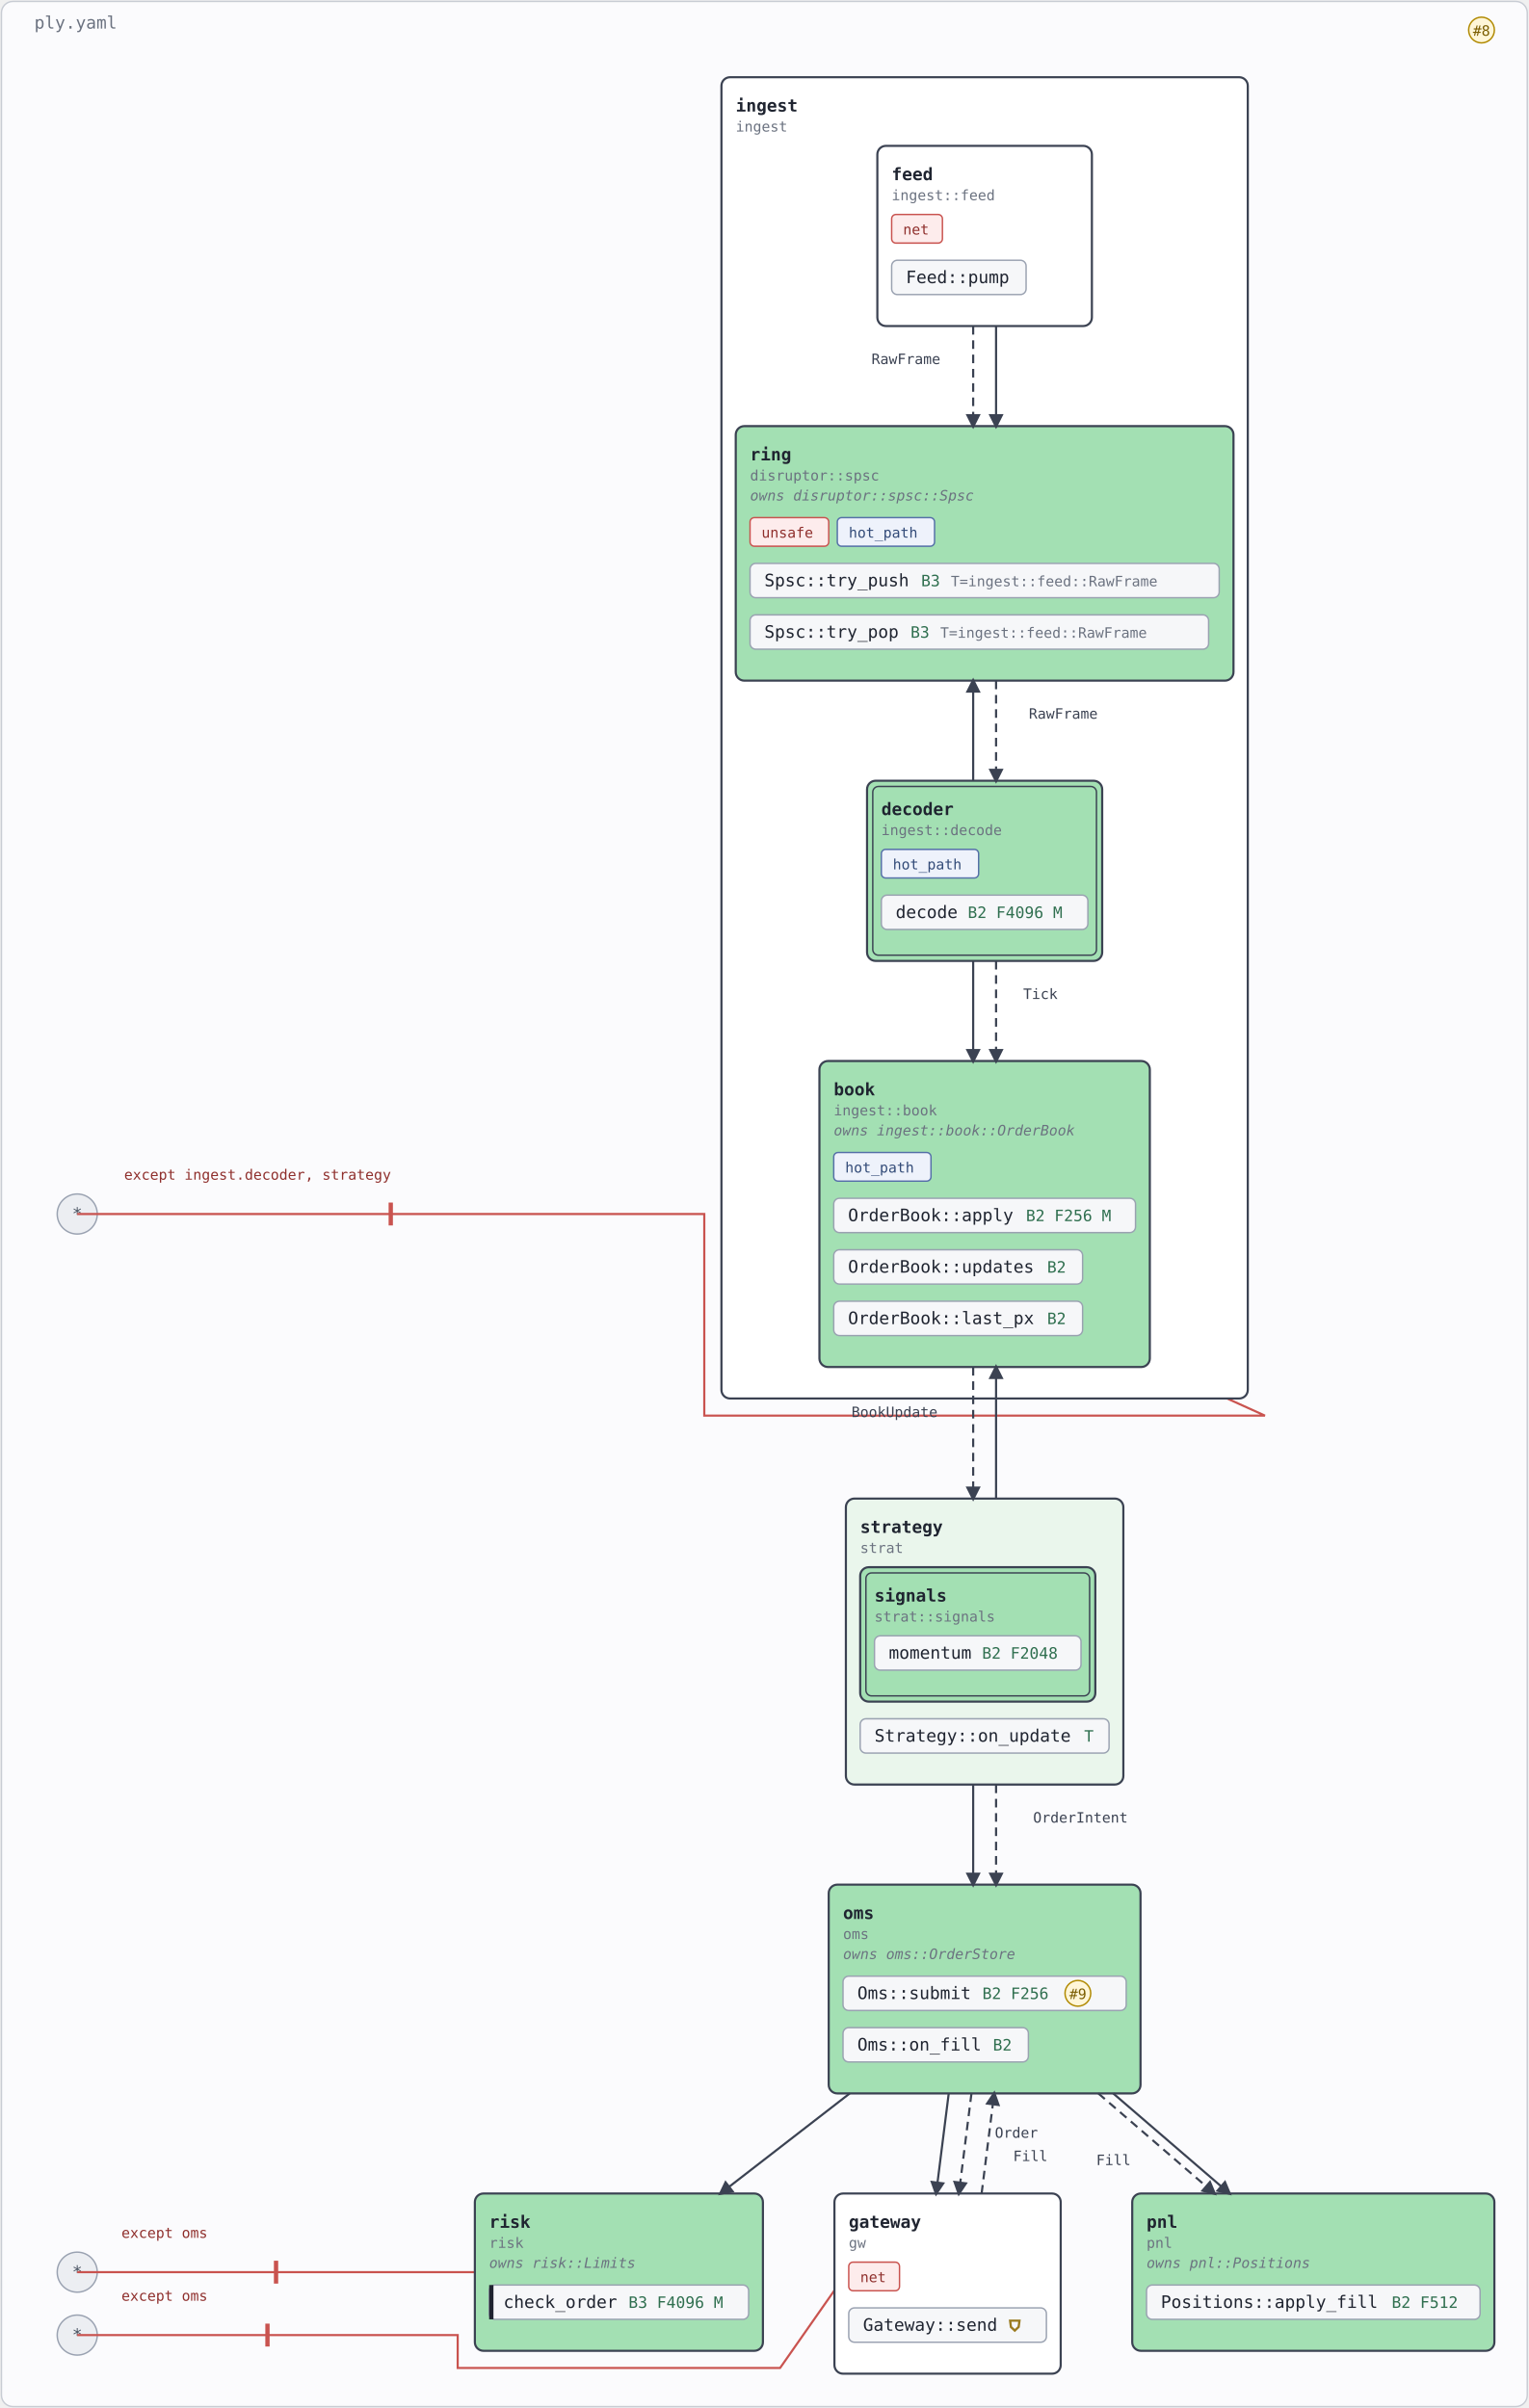
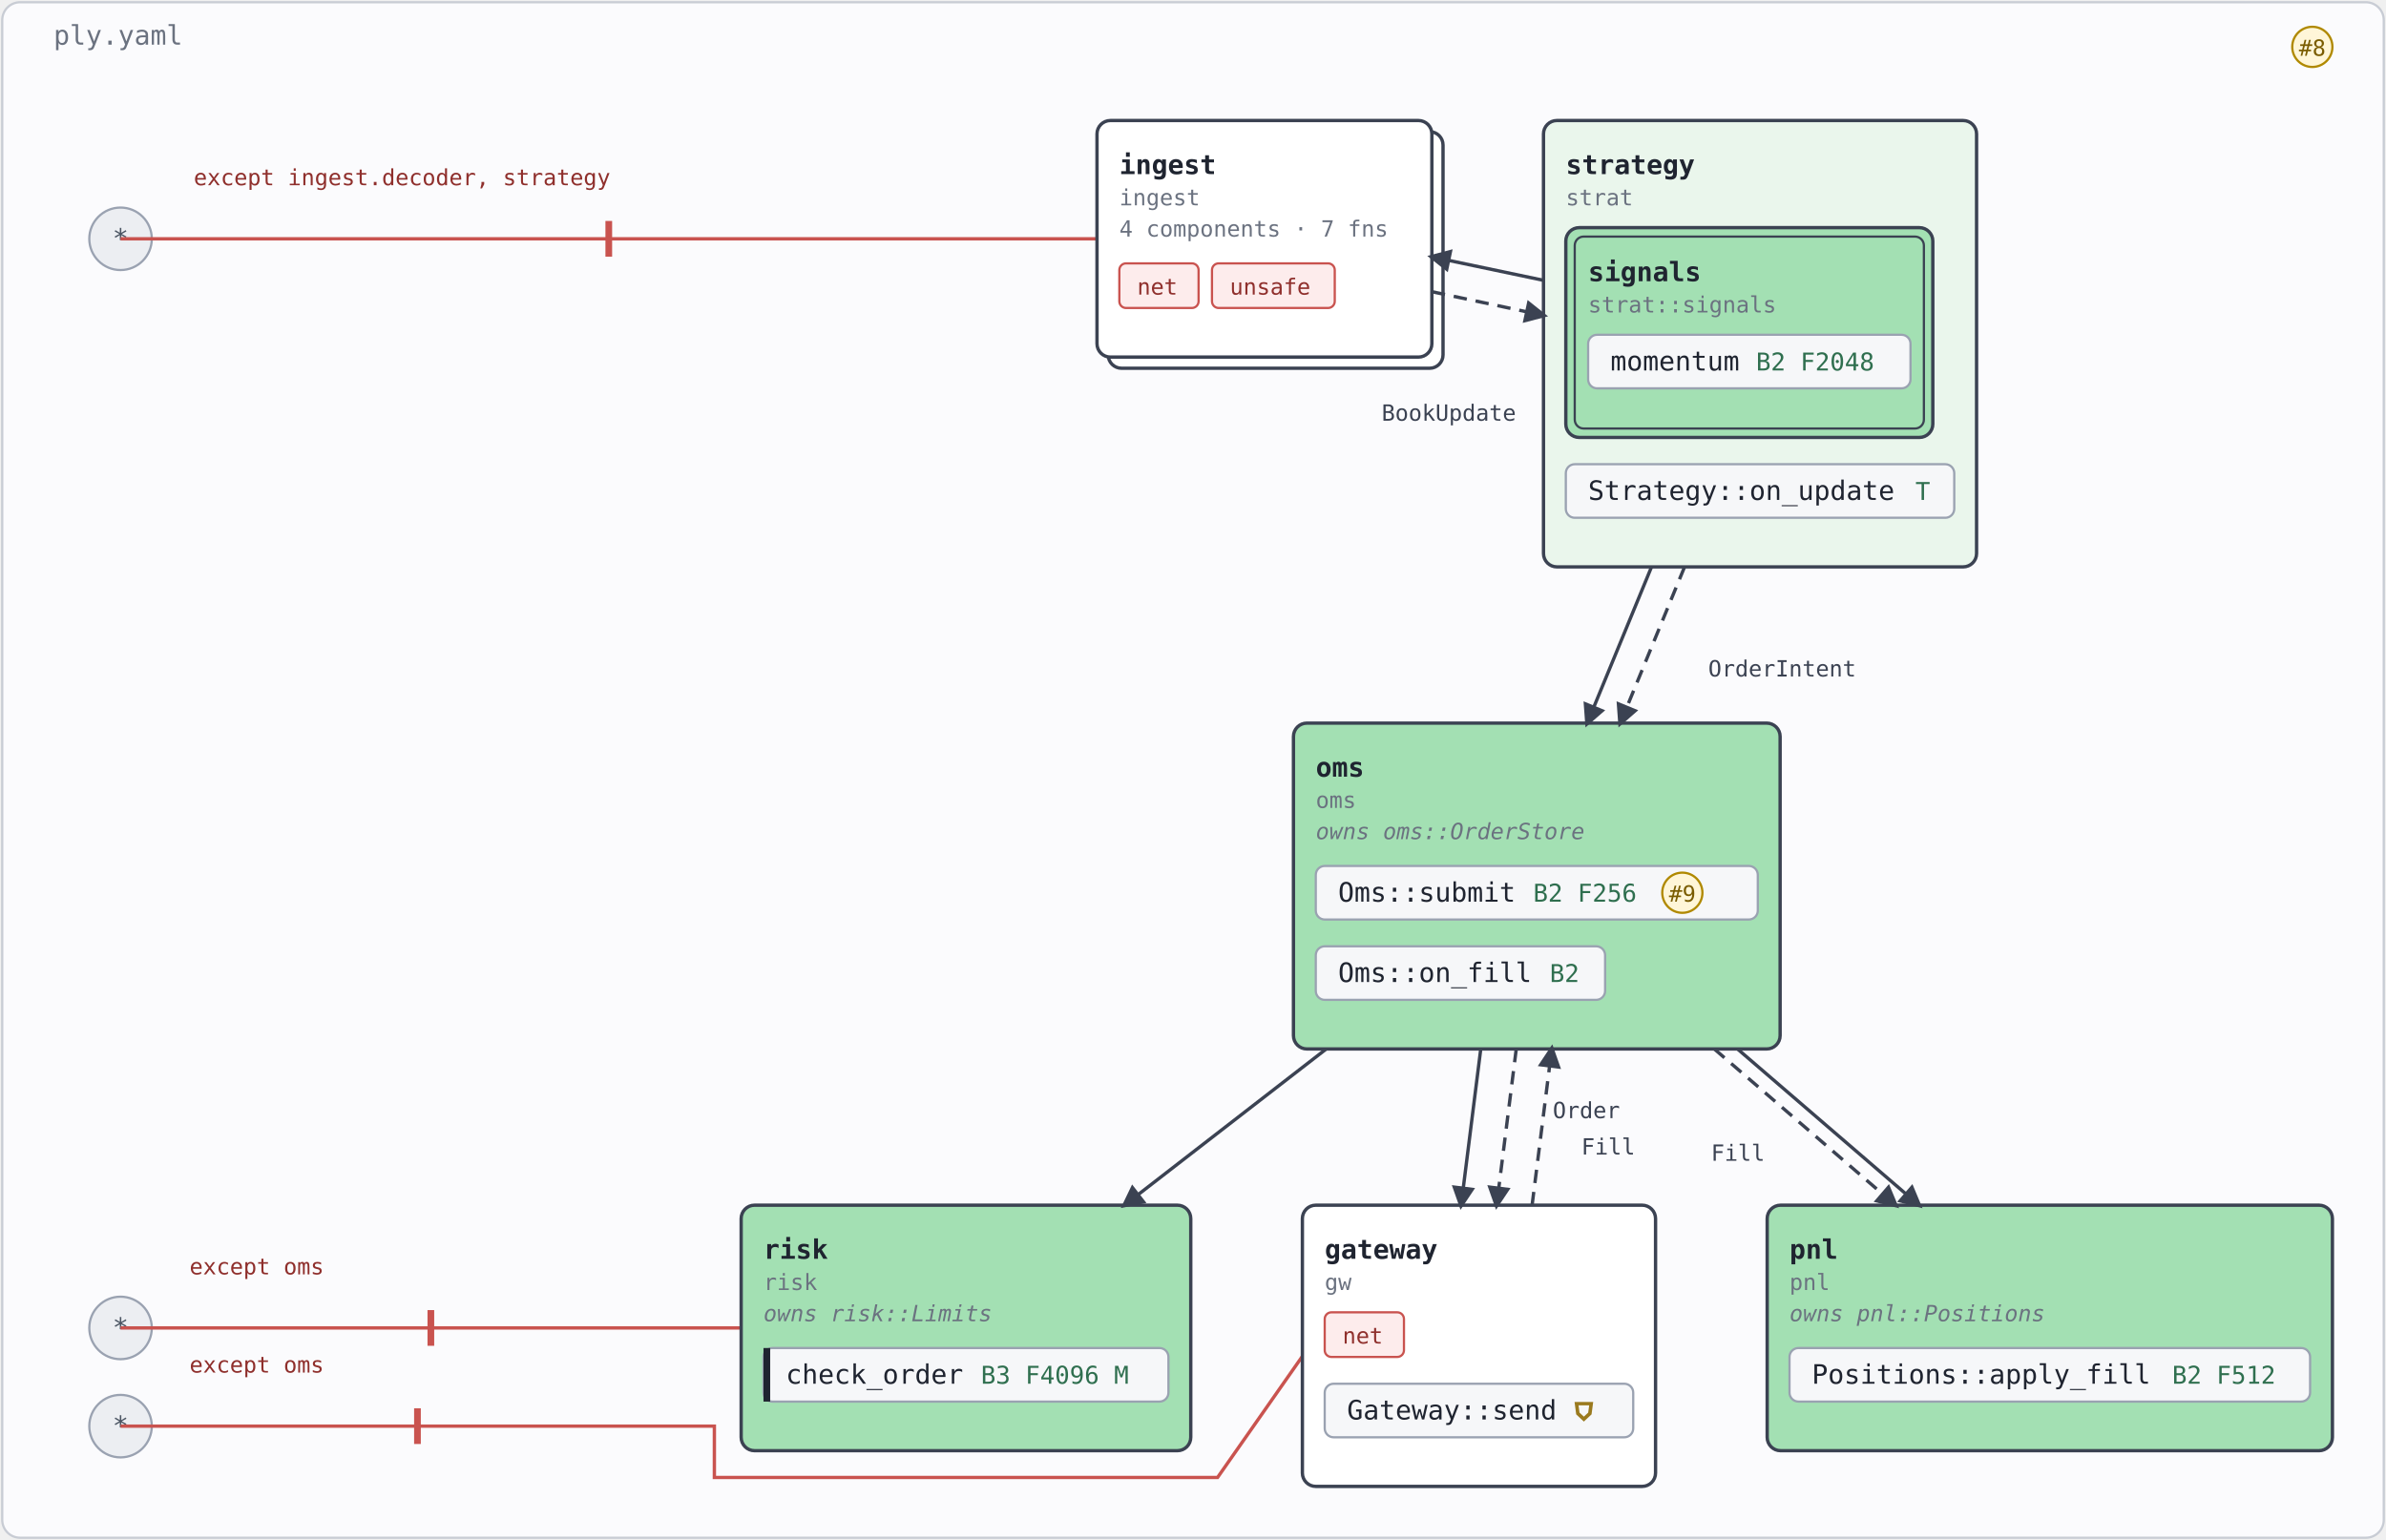
- <svg xmlns="http://www.w3.org/2000/svg" width="1068.8" height="1684.0" viewBox="0 0 1068.8 1684.0" font-family="monospace" font-size="12">
-   <style>.workspace-frame{fill:#fbfbfd;stroke:#c8ccd4}.workspace-title{fill:#6b7280}.component-box{stroke:#3b4252;stroke-width:1.5}.hollow-box{stroke-dasharray:6 4}.pure-seal{fill:none;stroke:#3b4252}.component-name{fill:#1f2430;font-weight:bold}.component-anchor{fill:#6b7280;font-size:10px}.component-owns{fill:#6b7280;font-size:10px;font-style:italic}.ceiling-unclaimed{fill:#fff}.ceiling-tested{fill:#eaf6ec}.ceiling-fuzzed{fill:#cdeed3}.ceiling-bounded{fill:#a3e0b3}.ceiling-proved{fill:#78d194}.contract-mark{fill:#1f2430}.cap-badge rect{fill:#fdecec;stroke:#c9534f}.cap-badge text{fill:#8f2f2c;font-size:10px}.profile-tag rect{fill:#eef2fb;stroke:#5570a8}.profile-tag text{fill:#334b78;font-size:10px}.fn-chip-box{fill:#f6f7f9;stroke:#9aa2b1}.fn-name{fill:#1f2430}.fn-checks{fill:#2f6f4f;font-size:11px}.fn-check-with{fill:#6b7280;font-size:10px}.fn-shield{fill:none;stroke:#9a7a1f;font-size:13px}.unresolved-pin circle,.registry-pin circle{fill:#fff6d8;stroke:#b08900}.pin-label{fill:#7a5c00;font-size:10px;text-anchor:middle}.edge-line{fill:none;stroke:#3b4252;stroke-width:1.5}.edge-label{fill:#3b4252;font-size:10px;text-anchor:middle}.deny-line{fill:none;stroke:#c9534f;stroke-width:1.5}.deny-bar{stroke:#c9534f;stroke-width:3}.deny-except{fill:#8f2f2c;font-size:10px;text-anchor:middle}.any-node circle{fill:#eceef2;stroke:#9aa2b1}.any-label{fill:#4b5563;text-anchor:middle}#arrow path{fill:#3b4252}</style>
+ <svg xmlns="http://www.w3.org/2000/svg" width="1068.8" height="690.0" viewBox="0 0 1068.8 690.0" font-family="monospace" font-size="12">
+   <style>.workspace-frame{fill:#fbfbfd;stroke:#c8ccd4}.workspace-title{fill:#6b7280}.component-box{stroke:#3b4252;stroke-width:1.5}.hollow-box{stroke-dasharray:6 4}.collapsed-stack{stroke:#3b4252;stroke-width:1.5}.pure-seal{fill:none;stroke:#3b4252}.component-name{fill:#1f2430;font-weight:bold}.component-anchor{fill:#6b7280;font-size:10px}.component-owns{fill:#6b7280;font-size:10px;font-style:italic}.ceiling-unclaimed{fill:#fff}.ceiling-tested{fill:#eaf6ec}.ceiling-fuzzed{fill:#cdeed3}.ceiling-bounded{fill:#a3e0b3}.ceiling-proved{fill:#78d194}.contract-mark{fill:#1f2430}.cap-badge rect{fill:#fdecec;stroke:#c9534f}.cap-badge text{fill:#8f2f2c;font-size:10px}.profile-tag rect{fill:#eef2fb;stroke:#5570a8}.profile-tag text{fill:#334b78;font-size:10px}.fn-chip-box{fill:#f6f7f9;stroke:#9aa2b1}.fn-name{fill:#1f2430}.fn-checks{fill:#2f6f4f;font-size:11px}.fn-check-with{fill:#6b7280;font-size:10px}.fn-shield{fill:none;stroke:#9a7a1f;font-size:13px}.unresolved-pin circle,.registry-pin circle{fill:#fff6d8;stroke:#b08900}.pin-label{fill:#7a5c00;font-size:10px;text-anchor:middle}.edge-line{fill:none;stroke:#3b4252;stroke-width:1.5}.edge-label{fill:#3b4252;font-size:10px;text-anchor:middle}.deny-line{fill:none;stroke:#c9534f;stroke-width:1.5}.deny-bar{stroke:#c9534f;stroke-width:3}.deny-except{fill:#8f2f2c;font-size:10px;text-anchor:middle}.any-node circle{fill:#eceef2;stroke:#9aa2b1}.any-label{fill:#4b5563;text-anchor:middle}#arrow path{fill:#3b4252}</style>
  <defs>
    <marker id="arrow" viewBox="0 0 10 10" refX="8" refY="5" markerWidth="7" markerHeight="7" orient="auto-start-reverse">
      <path d="M 0 0 L 10 5 L 0 10 z" />
    </marker>
  </defs>
-   <rect class="workspace-frame" x="1" y="1" width="1066.8" height="1682.0" rx="8" />
+   <rect class="workspace-frame" x="1" y="1" width="1066.8" height="688.0" rx="8" />
  <text class="workspace-title" x="24.0" y="20">ply.yaml</text>
  <g class="any-node">
-     <circle cx="54.0" cy="849.0" r="14.0" />
-     <text class="any-label" x="54.0" y="853.0">*</text>
+     <circle cx="54.0" cy="107.0" r="14.0" />
+     <text class="any-label" x="54.0" y="111.0">*</text>
  </g>
  <g class="deny-rule">
-     <path class="deny-line" d="M 54.0 849.0 L 492.4 849.0 L 492.4 990.0 L 884.4 990.0 L 572.9 849.0" />
-     <line class="deny-bar" x1="273.2" y1="841.0" x2="273.2" y2="857.0" />
-     <text class="deny-except" x="180.1" y="825.0">except ingest.decoder, strategy</text>
+     <path class="deny-line" d="M 54.0 107.0 L 491.4 107.0" />
+     <line class="deny-bar" x1="272.7" y1="99.0" x2="272.7" y2="115.0" />
+     <text class="deny-except" x="180.1" y="83.0">except ingest.decoder, strategy</text>
  </g>
  <g class="any-node">
-     <circle cx="54.0" cy="1589.0" r="14.0" />
-     <text class="any-label" x="54.0" y="1593.0">*</text>
+     <circle cx="54.0" cy="595.0" r="14.0" />
+     <text class="any-label" x="54.0" y="599.0">*</text>
  </g>
  <g class="deny-rule">
-     <path class="deny-line" d="M 54.0 1589.0 L 332.0 1589.0" />
-     <line class="deny-bar" x1="193.0" y1="1581.0" x2="193.0" y2="1597.0" />
-     <text class="deny-except" x="115.0" y="1565.0">except oms</text>
+     <path class="deny-line" d="M 54.0 595.0 L 332.0 595.0" />
+     <line class="deny-bar" x1="193.0" y1="587.0" x2="193.0" y2="603.0" />
+     <text class="deny-except" x="115.0" y="571.0">except oms</text>
  </g>
  <g class="any-node">
-     <circle cx="54.0" cy="1633.0" r="14.0" />
-     <text class="any-label" x="54.0" y="1637.0">*</text>
+     <circle cx="54.0" cy="639.0" r="14.0" />
+     <text class="any-label" x="54.0" y="643.0">*</text>
  </g>
  <g class="deny-rule">
-     <path class="deny-line" d="M 54.0 1633.0 L 320.0 1633.0 L 320.0 1656.0 L 545.4 1656.0 L 583.4 1601.7" />
-     <line class="deny-bar" x1="187.0" y1="1625.0" x2="187.0" y2="1641.0" />
-     <text class="deny-except" x="115.0" y="1609.0">except oms</text>
+     <path class="deny-line" d="M 54.0 639.0 L 320.0 639.0 L 320.0 662.0 L 545.4 662.0 L 583.4 607.7" />
+     <line class="deny-bar" x1="187.0" y1="631.0" x2="187.0" y2="647.0" />
+     <text class="deny-except" x="115.0" y="615.0">except oms</text>
  </g>
  <g class="registry-pin">
    <circle cx="1035.8" cy="21.0" r="9.0" />
    <text class="pin-label" x="1035.8" y="25.0">#8</text>
  </g>
-   <g transform="translate(504.4,54.0)">
+   <g transform="translate(491.4,54.0)">
    <g class="component" data-name="ingest">
-       <rect class="component-box ceiling-unclaimed" x="0" y="0" width="368.0" height="924.0" rx="6" />
+       <rect class="collapsed-stack ceiling-unclaimed" x="5.0" y="5.0" width="150.0" height="106.0" rx="6" />
+       <rect class="component-box ceiling-unclaimed" x="0" y="0" width="150.0" height="106.0" rx="6" />
      <text class="component-name" x="10.0" y="24.0">ingest</text>
      <text class="component-anchor" x="10.0" y="38.0">ingest</text>
-       <g transform="translate(109.0,48.0)">
-         <g class="component" data-name="feed">
-           <rect class="component-box ceiling-unclaimed" x="0" y="0" width="150.0" height="126.0" rx="6" />
-           <text class="component-name" x="10.0" y="24.0">feed</text>
-           <text class="component-anchor" x="10.0" y="38.0">ingest::feed</text>
-           <g class="cap-badge">
-             <rect x="10.0" y="48.0" width="35.5" height="20.0" rx="3" />
-             <text x="18.0" y="62.0">net</text>
-           </g>
-           <g transform="translate(10.0,80.0)">
-             <g class="fn-chip" data-fn="Feed::pump">
-               <rect class="fn-chip-box" x="0" y="0" width="94.0" height="24.0" rx="4" />
-               <text class="fn-name" x="10.0" y="16.0">Feed::pump</text>
-             </g>
-           </g>
-         </g>
+       <text class="component-anchor" x="10.0" y="52.0">4 components · 7 fns</text>
+       <g class="cap-badge">
+         <rect x="10.0" y="64.0" width="35.5" height="20.0" rx="3" />
+         <text x="18.0" y="78.0">net</text>
      </g>
-       <g transform="translate(10.0,244.0)">
-         <g class="component" data-name="ring">
-           <rect class="component-box ceiling-bounded" x="0" y="0" width="348.0" height="178.0" rx="6" />
-           <text class="component-name" x="10.0" y="24.0">ring</text>
-           <text class="component-anchor" x="10.0" y="38.0">disruptor::spsc</text>
-           <text class="component-owns" x="10.0" y="52.0">owns disruptor::spsc::Spsc</text>
-           <g class="cap-badge">
-             <rect x="10.0" y="64.0" width="55.0" height="20.0" rx="3" />
-             <text x="18.0" y="78.0">unsafe</text>
-           </g>
-           <g class="profile-tag">
-             <rect x="71.0" y="64.0" width="68.0" height="20.0" rx="3" />
-             <text x="79.0" y="78.0">hot_path</text>
-           </g>
-           <g transform="translate(10.0,96.0)">
-             <g class="fn-chip" data-fn="Spsc::try_push">
-               <rect class="fn-chip-box" x="0" y="0" width="328.0" height="24.0" rx="4" />
-               <text class="fn-name" x="10.0" y="16.0">Spsc::try_push</text>
-               <text class="fn-checks" x="119.6" y="16.0">B3</text>
-               <text class="fn-check-with" x="140.4" y="16.0">T=ingest::feed::RawFrame</text>
-             </g>
-           </g>
-           <g transform="translate(10.0,132.0)">
-             <g class="fn-chip" data-fn="Spsc::try_pop">
-               <rect class="fn-chip-box" x="0" y="0" width="320.6" height="24.0" rx="4" />
-               <text class="fn-name" x="10.0" y="16.0">Spsc::try_pop</text>
-               <text class="fn-checks" x="112.2" y="16.0">B3</text>
-               <text class="fn-check-with" x="133.0" y="16.0">T=ingest::feed::RawFrame</text>
-             </g>
-           </g>
-         </g>
-       </g>
-       <g transform="translate(101.8,492.0)">
-         <g class="component" data-name="decoder">
-           <rect class="component-box ceiling-bounded" x="0" y="0" width="164.4" height="126.0" rx="6" />
-           <rect class="pure-seal" x="4" y="4" width="156.4" height="118.0" rx="4" />
-           <text class="component-name" x="10.0" y="24.0">decoder</text>
-           <text class="component-anchor" x="10.0" y="38.0">ingest::decode</text>
-           <g class="profile-tag">
-             <rect x="10.0" y="48.0" width="68.0" height="20.0" rx="3" />
-             <text x="18.0" y="62.0">hot_path</text>
-           </g>
-           <g transform="translate(10.0,80.0)">
-             <g class="fn-chip" data-fn="decode">
-               <rect class="fn-chip-box" x="0" y="0" width="144.4" height="24.0" rx="4" />
-               <text class="fn-name" x="10.0" y="16.0">decode</text>
-               <text class="fn-checks" x="60.4" y="16.0">B2 F4096 M</text>
-             </g>
-           </g>
-         </g>
-       </g>
-       <g transform="translate(68.5,688.0)">
-         <g class="component" data-name="book">
-           <rect class="component-box ceiling-bounded" x="0" y="0" width="231.0" height="214.0" rx="6" />
-           <text class="component-name" x="10.0" y="24.0">book</text>
-           <text class="component-anchor" x="10.0" y="38.0">ingest::book</text>
-           <text class="component-owns" x="10.0" y="52.0">owns ingest::book::OrderBook</text>
-           <g class="profile-tag">
-             <rect x="10.0" y="64.0" width="68.0" height="20.0" rx="3" />
-             <text x="18.0" y="78.0">hot_path</text>
-           </g>
-           <g transform="translate(10.0,96.0)">
-             <g class="fn-chip" data-fn="OrderBook::apply">
-               <rect class="fn-chip-box" x="0" y="0" width="211.0" height="24.0" rx="4" />
-               <text class="fn-name" x="10.0" y="16.0">OrderBook::apply</text>
-               <text class="fn-checks" x="134.4" y="16.0">B2 F256 M</text>
-             </g>
-           </g>
-           <g transform="translate(10.0,132.0)">
-             <g class="fn-chip" data-fn="OrderBook::updates">
-               <rect class="fn-chip-box" x="0" y="0" width="174.0" height="24.0" rx="4" />
-               <text class="fn-name" x="10.0" y="16.0">OrderBook::updates</text>
-               <text class="fn-checks" x="149.2" y="16.0">B2</text>
-             </g>
-           </g>
-           <g transform="translate(10.0,168.0)">
-             <g class="fn-chip" data-fn="OrderBook::last_px">
-               <rect class="fn-chip-box" x="0" y="0" width="174.0" height="24.0" rx="4" />
-               <text class="fn-name" x="10.0" y="16.0">OrderBook::last_px</text>
-               <text class="fn-checks" x="149.2" y="16.0">B2</text>
-             </g>
-           </g>
-         </g>
+       <g class="cap-badge">
+         <rect x="51.5" y="64.0" width="55.0" height="20.0" rx="3" />
+         <text x="59.5" y="78.0">unsafe</text>
      </g>
    </g>
  </g>
-   <g transform="translate(591.4,1048.0)">
+   <g transform="translate(691.4,54.0)">
    <g class="component" data-name="strategy">
      <rect class="component-box ceiling-tested" x="0" y="0" width="194.0" height="200.0" rx="6" />
      <text class="component-name" x="10.0" y="24.0">strategy</text>
      <text class="component-anchor" x="10.0" y="38.0">strat</text>
      <g transform="translate(10.0,48.0)">
        <g class="component" data-name="signals">
          <rect class="component-box ceiling-bounded" x="0" y="0" width="164.4" height="94.0" rx="6" />
          <rect class="pure-seal" x="4" y="4" width="156.4" height="86.0" rx="4" />
          <text class="component-name" x="10.0" y="24.0">signals</text>
          <text class="component-anchor" x="10.0" y="38.0">strat::signals</text>
          <g transform="translate(10.0,48.0)">
            <g class="fn-chip" data-fn="momentum">
              <rect class="fn-chip-box" x="0" y="0" width="144.4" height="24.0" rx="4" />
              <text class="fn-name" x="10.0" y="16.0">momentum</text>
              <text class="fn-checks" x="75.2" y="16.0">B2 F2048</text>
            </g>
          </g>
        </g>
      </g>
      <g transform="translate(10.0,154.0)">
        <g class="fn-chip" data-fn="Strategy::on_update">
          <rect class="fn-chip-box" x="0" y="0" width="174.0" height="24.0" rx="4" />
          <text class="fn-name" x="10.0" y="16.0">Strategy::on_update</text>
          <text class="fn-checks" x="156.6" y="16.0">T</text>
        </g>
      </g>
    </g>
  </g>
-   <g transform="translate(332.0,1534.0)">
+   <g transform="translate(332.0,540.0)">
    <g class="component" data-name="risk">
      <rect class="component-box ceiling-bounded" x="0" y="0" width="201.4" height="110.0" rx="6" />
      <text class="component-name" x="10.0" y="24.0">risk</text>
      <text class="component-anchor" x="10.0" y="38.0">risk</text>
      <text class="component-owns" x="10.0" y="52.0">owns risk::Limits</text>
      <g transform="translate(10.0,64.0)">
        <g class="fn-chip" data-fn="check_order">
          <rect class="fn-chip-box" x="0" y="0" width="181.4" height="24.0" rx="4" />
          <rect class="contract-mark" x="0" y="0" width="3.0" height="24.0" />
          <text class="fn-name" x="10.0" y="16.0">check_order</text>
          <text class="fn-checks" x="97.4" y="16.0">B3 F4096 M</text>
        </g>
      </g>
    </g>
  </g>
-   <g transform="translate(579.4,1318.0)">
+   <g transform="translate(579.4,324.0)">
    <g class="component" data-name="oms">
      <rect class="component-box ceiling-bounded" x="0" y="0" width="218.0" height="146.0" rx="6" />
      <text class="component-name" x="10.0" y="24.0">oms</text>
      <text class="component-anchor" x="10.0" y="38.0">oms</text>
      <text class="component-owns" x="10.0" y="52.0">owns oms::OrderStore</text>
      <g transform="translate(10.0,64.0)">
        <g class="fn-chip" data-fn="Oms::submit">
          <rect class="fn-chip-box" x="0" y="0" width="198.0" height="24.0" rx="4" />
          <text class="fn-name" x="10.0" y="16.0">Oms::submit</text>
          <text class="fn-checks" x="97.4" y="16.0">B2 F256</text>
          <g class="unresolved-pin">
            <circle cx="164.2" cy="12.0" r="9.0" />
            <text class="pin-label" x="164.2" y="16.0">#9</text>
          </g>
        </g>
      </g>
      <g transform="translate(10.0,100.0)">
        <g class="fn-chip" data-fn="Oms::on_fill">
          <rect class="fn-chip-box" x="0" y="0" width="129.6" height="24.0" rx="4" />
          <text class="fn-name" x="10.0" y="16.0">Oms::on_fill</text>
          <text class="fn-checks" x="104.8" y="16.0">B2</text>
        </g>
      </g>
    </g>
  </g>
-   <g transform="translate(583.4,1534.0)">
+   <g transform="translate(583.4,540.0)">
    <g class="component" data-name="gateway">
      <rect class="component-box ceiling-unclaimed" x="0" y="0" width="158.2" height="126.0" rx="6" />
      <text class="component-name" x="10.0" y="24.0">gateway</text>
      <text class="component-anchor" x="10.0" y="38.0">gw</text>
      <g class="cap-badge">
        <rect x="10.0" y="48.0" width="35.5" height="20.0" rx="3" />
        <text x="18.0" y="62.0">net</text>
      </g>
      <g transform="translate(10.0,80.0)">
        <g class="fn-chip" data-fn="Gateway::send">
          <rect class="fn-chip-box" x="0" y="0" width="138.2" height="24.0" rx="4" />
          <text class="fn-name" x="10.0" y="16.0">Gateway::send</text>
          <g class="fn-shield">
            <text x="112.2" y="16.0">⛉</text>
          </g>
        </g>
      </g>
    </g>
  </g>
-   <g transform="translate(791.6,1534.0)">
+   <g transform="translate(791.6,540.0)">
    <g class="component" data-name="pnl">
      <rect class="component-box ceiling-bounded" x="0" y="0" width="253.2" height="110.0" rx="6" />
      <text class="component-name" x="10.0" y="24.0">pnl</text>
      <text class="component-anchor" x="10.0" y="38.0">pnl</text>
      <text class="component-owns" x="10.0" y="52.0">owns pnl::Positions</text>
      <g transform="translate(10.0,64.0)">
        <g class="fn-chip" data-fn="Positions::apply_fill">
          <rect class="fn-chip-box" x="0" y="0" width="233.2" height="24.0" rx="4" />
          <text class="fn-name" x="10.0" y="16.0">Positions::apply_fill</text>
          <text class="fn-checks" x="171.4" y="16.0">B2 F512</text>
        </g>
      </g>
    </g>
  </g>
  <g class="edge-call">
-     <path class="edge-line" d="M 696.4 228.0 L 696.4 298.0" marker-end="url(#arrow)" />
+     <path class="edge-line" d="M 691.4 125.6 L 641.4 115.1" marker-end="url(#arrow)" />
  </g>
  <g class="edge-call">
-     <path class="edge-line" d="M 680.4 546.0 L 680.4 476.0" marker-end="url(#arrow)" />
+     <path class="edge-line" d="M 739.8 254.0 L 711.0 324.0" marker-end="url(#arrow)" />
  </g>
  <g class="edge-call">
-     <path class="edge-line" d="M 680.4 672.0 L 680.4 742.0" marker-end="url(#arrow)" />
+     <path class="edge-line" d="M 594.1 470.0 L 503.7 540.0" marker-end="url(#arrow)" />
+   </g>
+   <g class="edge-call">
+     <path class="edge-line" d="M 663.3 470.0 L 654.5 540.0" marker-end="url(#arrow)" />
+   </g>
+   <g class="edge-call">
+     <path class="edge-line" d="M 778.3 470.0 L 859.6 540.0" marker-end="url(#arrow)" />
  </g>
  <g class="edge-flow">
-     <path class="edge-line" stroke-dasharray="6 4" d="M 680.4 228.0 L 680.4 298.0" marker-end="url(#arrow)" />
-     <text class="edge-label" x="633.4" y="254.6">RawFrame</text>
+     <path class="edge-line" stroke-dasharray="6 4" d="M 641.4 130.7 L 691.4 141.3" marker-end="url(#arrow)" />
+     <text class="edge-label" x="649.0" y="188.5">BookUpdate</text>
  </g>
  <g class="edge-flow">
-     <path class="edge-line" stroke-dasharray="6 4" d="M 696.4 476.0 L 696.4 546.0" marker-end="url(#arrow)" />
-     <text class="edge-label" x="743.4" y="502.6">RawFrame</text>
+     <path class="edge-line" stroke-dasharray="6 4" d="M 754.6 254.0 L 725.8 324.0" marker-end="url(#arrow)" />
+     <text class="edge-label" x="798.3" y="303.1">OrderIntent</text>
  </g>
  <g class="edge-flow">
-     <path class="edge-line" stroke-dasharray="6 4" d="M 696.4 672.0 L 696.4 742.0" marker-end="url(#arrow)" />
-     <text class="edge-label" x="727.4" y="698.6">Tick</text>
-   </g>
-   <g class="edge-call">
-     <path class="edge-line" d="M 696.4 1048.0 L 696.4 956.0" marker-end="url(#arrow)" />
-   </g>
-   <g class="edge-call">
-     <path class="edge-line" d="M 680.4 1248.0 L 680.4 1318.0" marker-end="url(#arrow)" />
-   </g>
-   <g class="edge-call">
-     <path class="edge-line" d="M 594.1 1464.0 L 503.7 1534.0" marker-end="url(#arrow)" />
-   </g>
-   <g class="edge-call">
-     <path class="edge-line" d="M 663.3 1464.0 L 654.5 1534.0" marker-end="url(#arrow)" />
-   </g>
-   <g class="edge-call">
-     <path class="edge-line" d="M 778.3 1464.0 L 859.6 1534.0" marker-end="url(#arrow)" />
+     <path class="edge-line" stroke-dasharray="6 4" d="M 679.2 470.0 L 670.4 540.0" marker-end="url(#arrow)" />
+     <text class="edge-label" x="710.6" y="501.0">Order</text>
  </g>
  <g class="edge-flow">
-     <path class="edge-line" stroke-dasharray="6 4" d="M 680.4 956.0 L 680.4 1048.0" marker-end="url(#arrow)" />
-     <text class="edge-label" x="625.4" y="991.0">BookUpdate</text>
+     <path class="edge-line" stroke-dasharray="6 4" d="M 686.3 540.0 L 695.1 470.0" marker-end="url(#arrow)" />
+     <text class="edge-label" x="720.4" y="517.3">Fill</text>
  </g>
  <g class="edge-flow">
-     <path class="edge-line" stroke-dasharray="6 4" d="M 696.4 1248.0 L 696.4 1318.0" marker-end="url(#arrow)" />
-     <text class="edge-label" x="755.4" y="1274.6">OrderIntent</text>
-   </g>
-   <g class="edge-flow">
-     <path class="edge-line" stroke-dasharray="6 4" d="M 679.2 1464.0 L 670.4 1534.0" marker-end="url(#arrow)" />
-     <text class="edge-label" x="710.6" y="1495.0">Order</text>
-   </g>
-   <g class="edge-flow">
-     <path class="edge-line" stroke-dasharray="6 4" d="M 686.3 1534.0 L 695.1 1464.0" marker-end="url(#arrow)" />
-     <text class="edge-label" x="720.4" y="1511.3">Fill</text>
-   </g>
-   <g class="edge-flow">
-     <path class="edge-line" stroke-dasharray="6 4" d="M 767.9 1464.0 L 849.1 1534.0" marker-end="url(#arrow)" />
-     <text class="edge-label" x="778.5" y="1514.1">Fill</text>
+     <path class="edge-line" stroke-dasharray="6 4" d="M 767.9 470.0 L 849.1 540.0" marker-end="url(#arrow)" />
+     <text class="edge-label" x="778.5" y="520.1">Fill</text>
  </g>
</svg>
